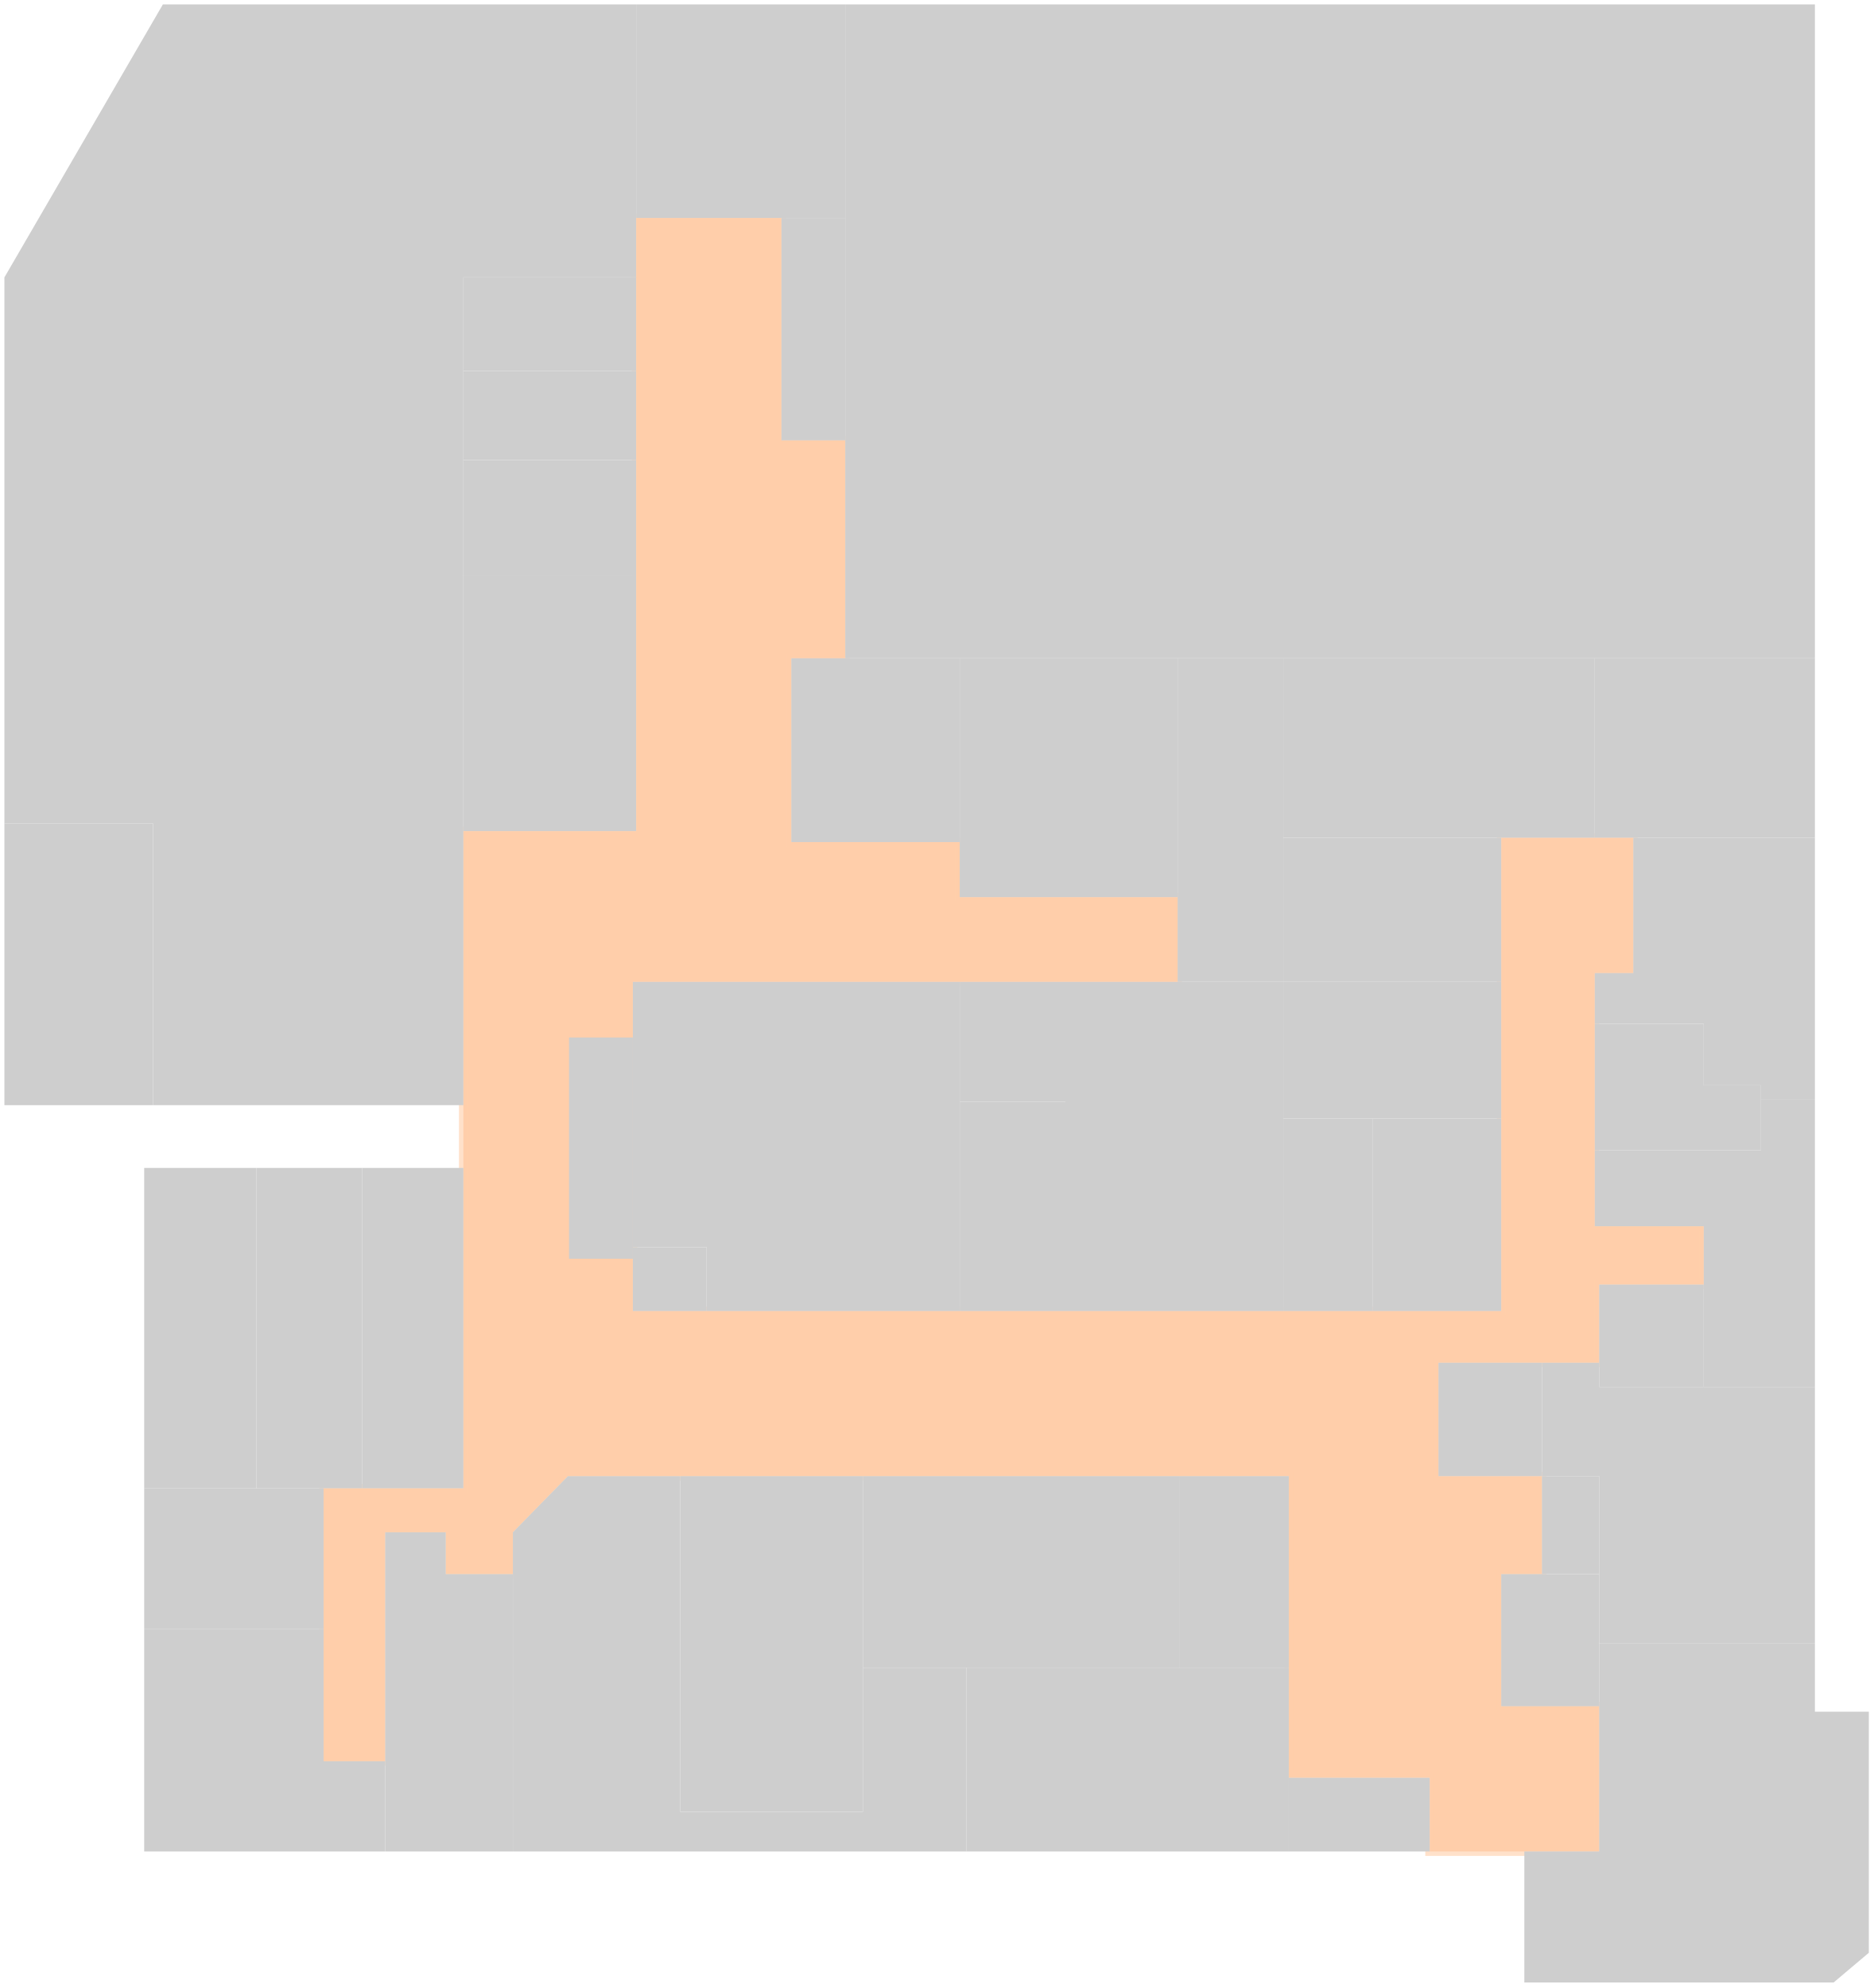
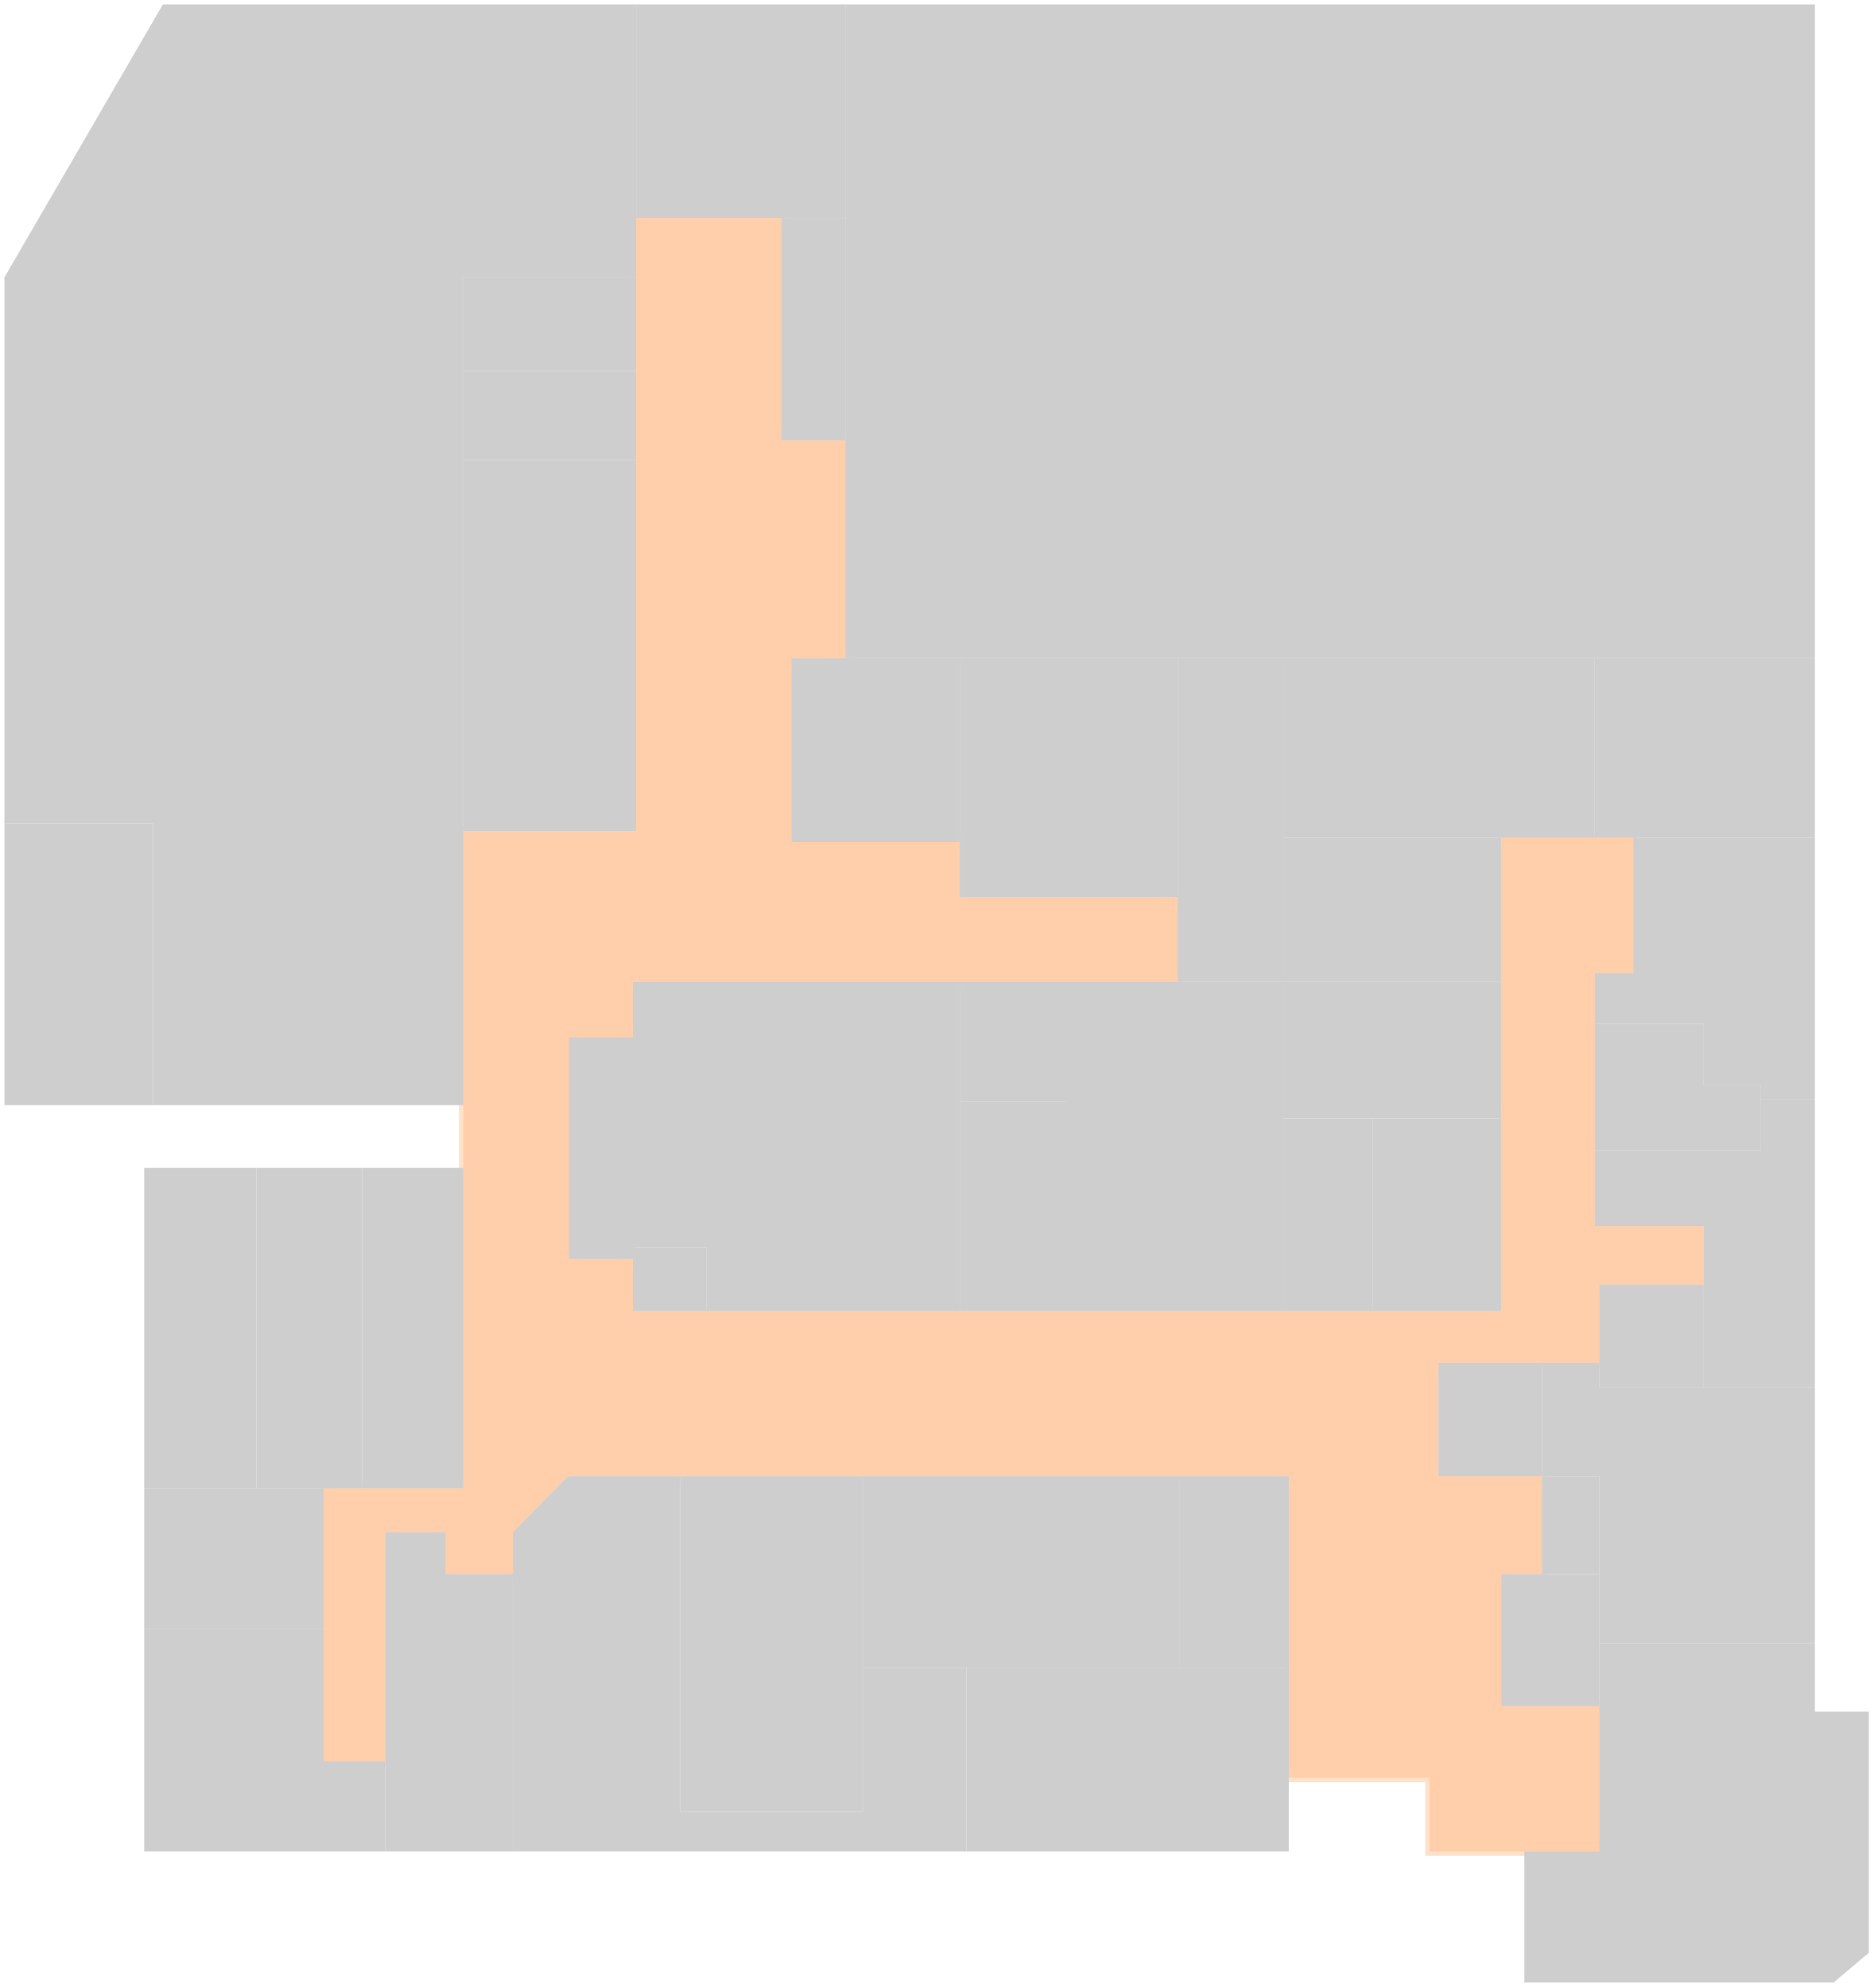
<svg xmlns="http://www.w3.org/2000/svg" width="851" height="903" viewBox="0 0 851 903" fill="none">
  <path fill-rule="evenodd" clip-rule="evenodd" d="M692.5 841H649.5V807.5H585.5V757.5V670.5H536H392H309H258L233 696V715H202.5V696H175V800H147V740V676H164.5H210.5L210.5 530.5V502V377.5H289V261.5V209V168.5L289 126V99H355L355 200H384V299H359.5V382.5H436V407.5H484H535V446H436H287.5V566.5V595.5H321H436H484H583H623.5H682V508V446V380.5H724.5H742V442H724.5V465V522.5V557H774V583.5H726.5V619H700.5H653.5V670.5H700.5V715H682V775H726.5V841H692.5Z" fill="#FFCEAA" stroke="#FFCEAA" stroke-opacity="0.62" stroke-width="4" />
  <polygon id="20" fill="#cecece" points=" 692.5,841 726.5,841 726.5,775 726.5,746.5 824.5,746.5 824.5,777.5 849,777.5 849,887 833,900.5 692.5,900.5 692.5,841" />
  <polygon id="17" fill="#cecece" points=" 824.5,746.5 726.5,746.5 726.5,670.5 700.5,670.5 700.5,619 726.5,619 726.5,630 774,630 824.5,630 824.5,746.5" />
  <polygon id="4" fill="#cecece" points=" 824.5,630 774,630 774,583.5 774,557 724.5,557 724.5,522.5 800,522.5 800,499.5 824.5,499.5 824.5,630" />
  <polygon id="16" fill="#cecece" points=" 726.5,630 726.5,619 726.5,583.5 774,583.5 774,630 726.5,630" />
  <polygon id="sn1" fill="#cecece" points=" 800,522.5 724.5,522.5 724.5,465 774,465 774,493 800,493 800,499.5 800,522.5" />
  <polygon id="2" fill="#cecece" points=" 824.5,499.5 800,499.5 800,493 774,493 774,465 724.5,465 724.5,442 742,442 742,380.5 824.5,380.5 824.5,499.5" />
  <polygon id="1" fill="#cecece" points=" 824.5,380.5 742,380.5 724.5,380.5 724.5,299 824.5,299 824.5,380.5" />
  <polygon id="35" fill="#cecece" points=" 824.5,299 724.5,299 583,299 535,299 484,299 436,299 384,299 384,200 384,99 384,2 824.5,2 824.5,299" />
  <polygon id="3" fill="#cecece" points=" 724.5,299 724.5,380.5 682,380.5 583,380.5 583,299 724.5,299" />
  <polygon id="5" fill="#cecece" points=" 583,380.5 682,380.5 682,446 583,446 583,380.5" />
  <polygon id="13" fill="#cecece" points=" 583,446 682,446 682,508 623.5,508 583,508 583,446" />
  <polygon id="15" fill="#cecece" points=" 623.5,508 682,508 682,595.5 623.5,595.5 623.5,508" />
  <polygon id="14" fill="#cecece" points=" 583,508 623.5,508 623.5,595.5 583,595.5 583,508" />
  <polygon id="19" fill="#cecece" points=" 700.5,619 700.5,670.5 653.5,670.5 653.5,619 700.5,619" />
  <polygon id="18" fill="#cecece" points=" 700.5,670.5 726.5,670.5 726.5,715 700.5,715 700.5,670.5" />
  <polygon id="escaleras1" fill="#cecece" points=" 726.500 775.000, 726.500 746.500, 726.500 715.000, 682.000 715.000, 682.000 775.000, 726.500 775.000" />
-   <polygon id="entrada1" fill="#cecece" points=" 649.5,841 585.5,841 585.5,807.5 649.5,807.5 649.5,841" />
  <polygon id="22" fill="#cecece" points=" 585.5,807.5 585.5,841 439,841 439,757.5 536,757.5 585.5,757.5 585.5,807.5" />
  <polygon id="21" fill="#cecece" points=" 585.5,757.5 536,757.5 536,670.5 585.5,670.5 585.5,757.5" />
  <polygon id="23" fill="#cecece" points=" 536,757.5 439,757.5 392,757.5 392,670.5 536,670.5 536,757.5" />
  <polygon id="25" fill="#cecece" points=" 439,757.5 439,841 233,841 233,715 233,696 258,670.5 309,670.5 309,823 392,823 392,757.5 439,757.5" />
  <polygon id="24" fill="#cecece" points=" 392,670.5 392,757.5 392,823 309,823 309,670.5 392,670.5" />
  <polygon id="12" fill="#cecece" points=" 583,446 583,508 583,595.5 484,595.5 484,500.5 436,500.5 436,446 535,446 583,446" />
  <polygon id="6" fill="#cecece" points=" 535,299 583,299 583,380.5 583,446 535,446 535,407.5 535,299" />
  <polygon id="7" fill="#cecece" points=" 484,299 535,299 535,407.5 484,407.5 484,299" />
  <polygon id="8" fill="#cecece" points=" 436,299 484,299 484,407.5 436,407.5 436,382.5 436,299" />
  <polygon id="9" fill="#cecece" points=" 384,299 436,299 436,382.5 359.5,382.5 359.5,299 384,299" />
  <polygon id="11" fill="#cecece" points=" 484,500.5 484,595.5 436,595.5 436,500.5 484,500.5" />
  <polygon id="10" fill="#cecece" points=" 436,446 436,500.5 436,595.5 321,595.5 321,566.5 287.5,566.5 287.5,446 436,446" />
  <polygon id="escaleras2" fill="#cecece" points="287.500 471.250, 287.500 566.750, 287.500 571.750, 258.500 571.750, 258.500 471.250, 287.500 471.250" />
  <polygon id="ascensor1" fill="#cecece" points=" 321,566.5 321,595.5 287.5,595.5 287.5,566.5 321,566.5" />
  <polygon id="escaleras4" fill="#cecece" points=" 384,99 384,200 355,200 355,99 384,99" />
  <polygon id="34" fill="#cecece" points=" 384,2 384,99 355,99 289,99 289,2 384,2" />
  <polygon id="32" fill="#cecece" points=" 289,2 289,99 289,126 210.5,126 210.5,168.5 210.5,209 210.5,261.5 210.5,377.5 210.5,502 69.5,502 69.5,374 2,374 2,126 74,2 289,2" />
  <polygon id="baño1" fill="#cecece" points=" 210.5,126 289,126 289,168.5 210.5,168.5 210.5,126" />
  <polygon id="sn3" fill="#cecece" points=" 210.5,209 210.5,168.5 289,168.5 289,209 210.5,209" />
  <polygon id="sn4" fill="#cecece" points=" 210.5,261.5 210.5,209 289,209 289,261.5 210.5,261.5" />
  <polygon id="33" fill="#cecece" points=" 210.5,377.5 210.5,261.5 289,261.5 289,377.5 210.5,377.5" />
  <polygon id="31" fill="#cecece" points=" 69.5,374 69.5,502 2,502 2,374 69.5,374" />
  <polygon id="28" fill="#cecece" points=" 65.5,530.5 116.5,530.5 116.5,676 65.5,676 65.5,530.5" />
  <polygon id="29" fill="#cecece" points=" 116.5,676 116.5,530.5 164.5,530.5 164.5,676 147,676 116.5,676" />
  <polygon id="30" fill="#cecece" points=" 164.5,676 164.5,530.5 210.5,530.5 210.5,676 164.5,676" />
  <polygon id="baño2" fill="#cecece" points=" 233,715 233,841 175,841 175,800 175,696 202.5,696 202.5,715 233,715" />
  <polygon id="26" fill="#cecece" points=" 175,800 175,841 65.5,841 65.5,740 147,740 147,800 175,800" />
  <polygon id="27" fill="#cecece" points=" 65.5,676 116.5,676 147,676 147,740 65.5,740 65.5,676" />
</svg>
